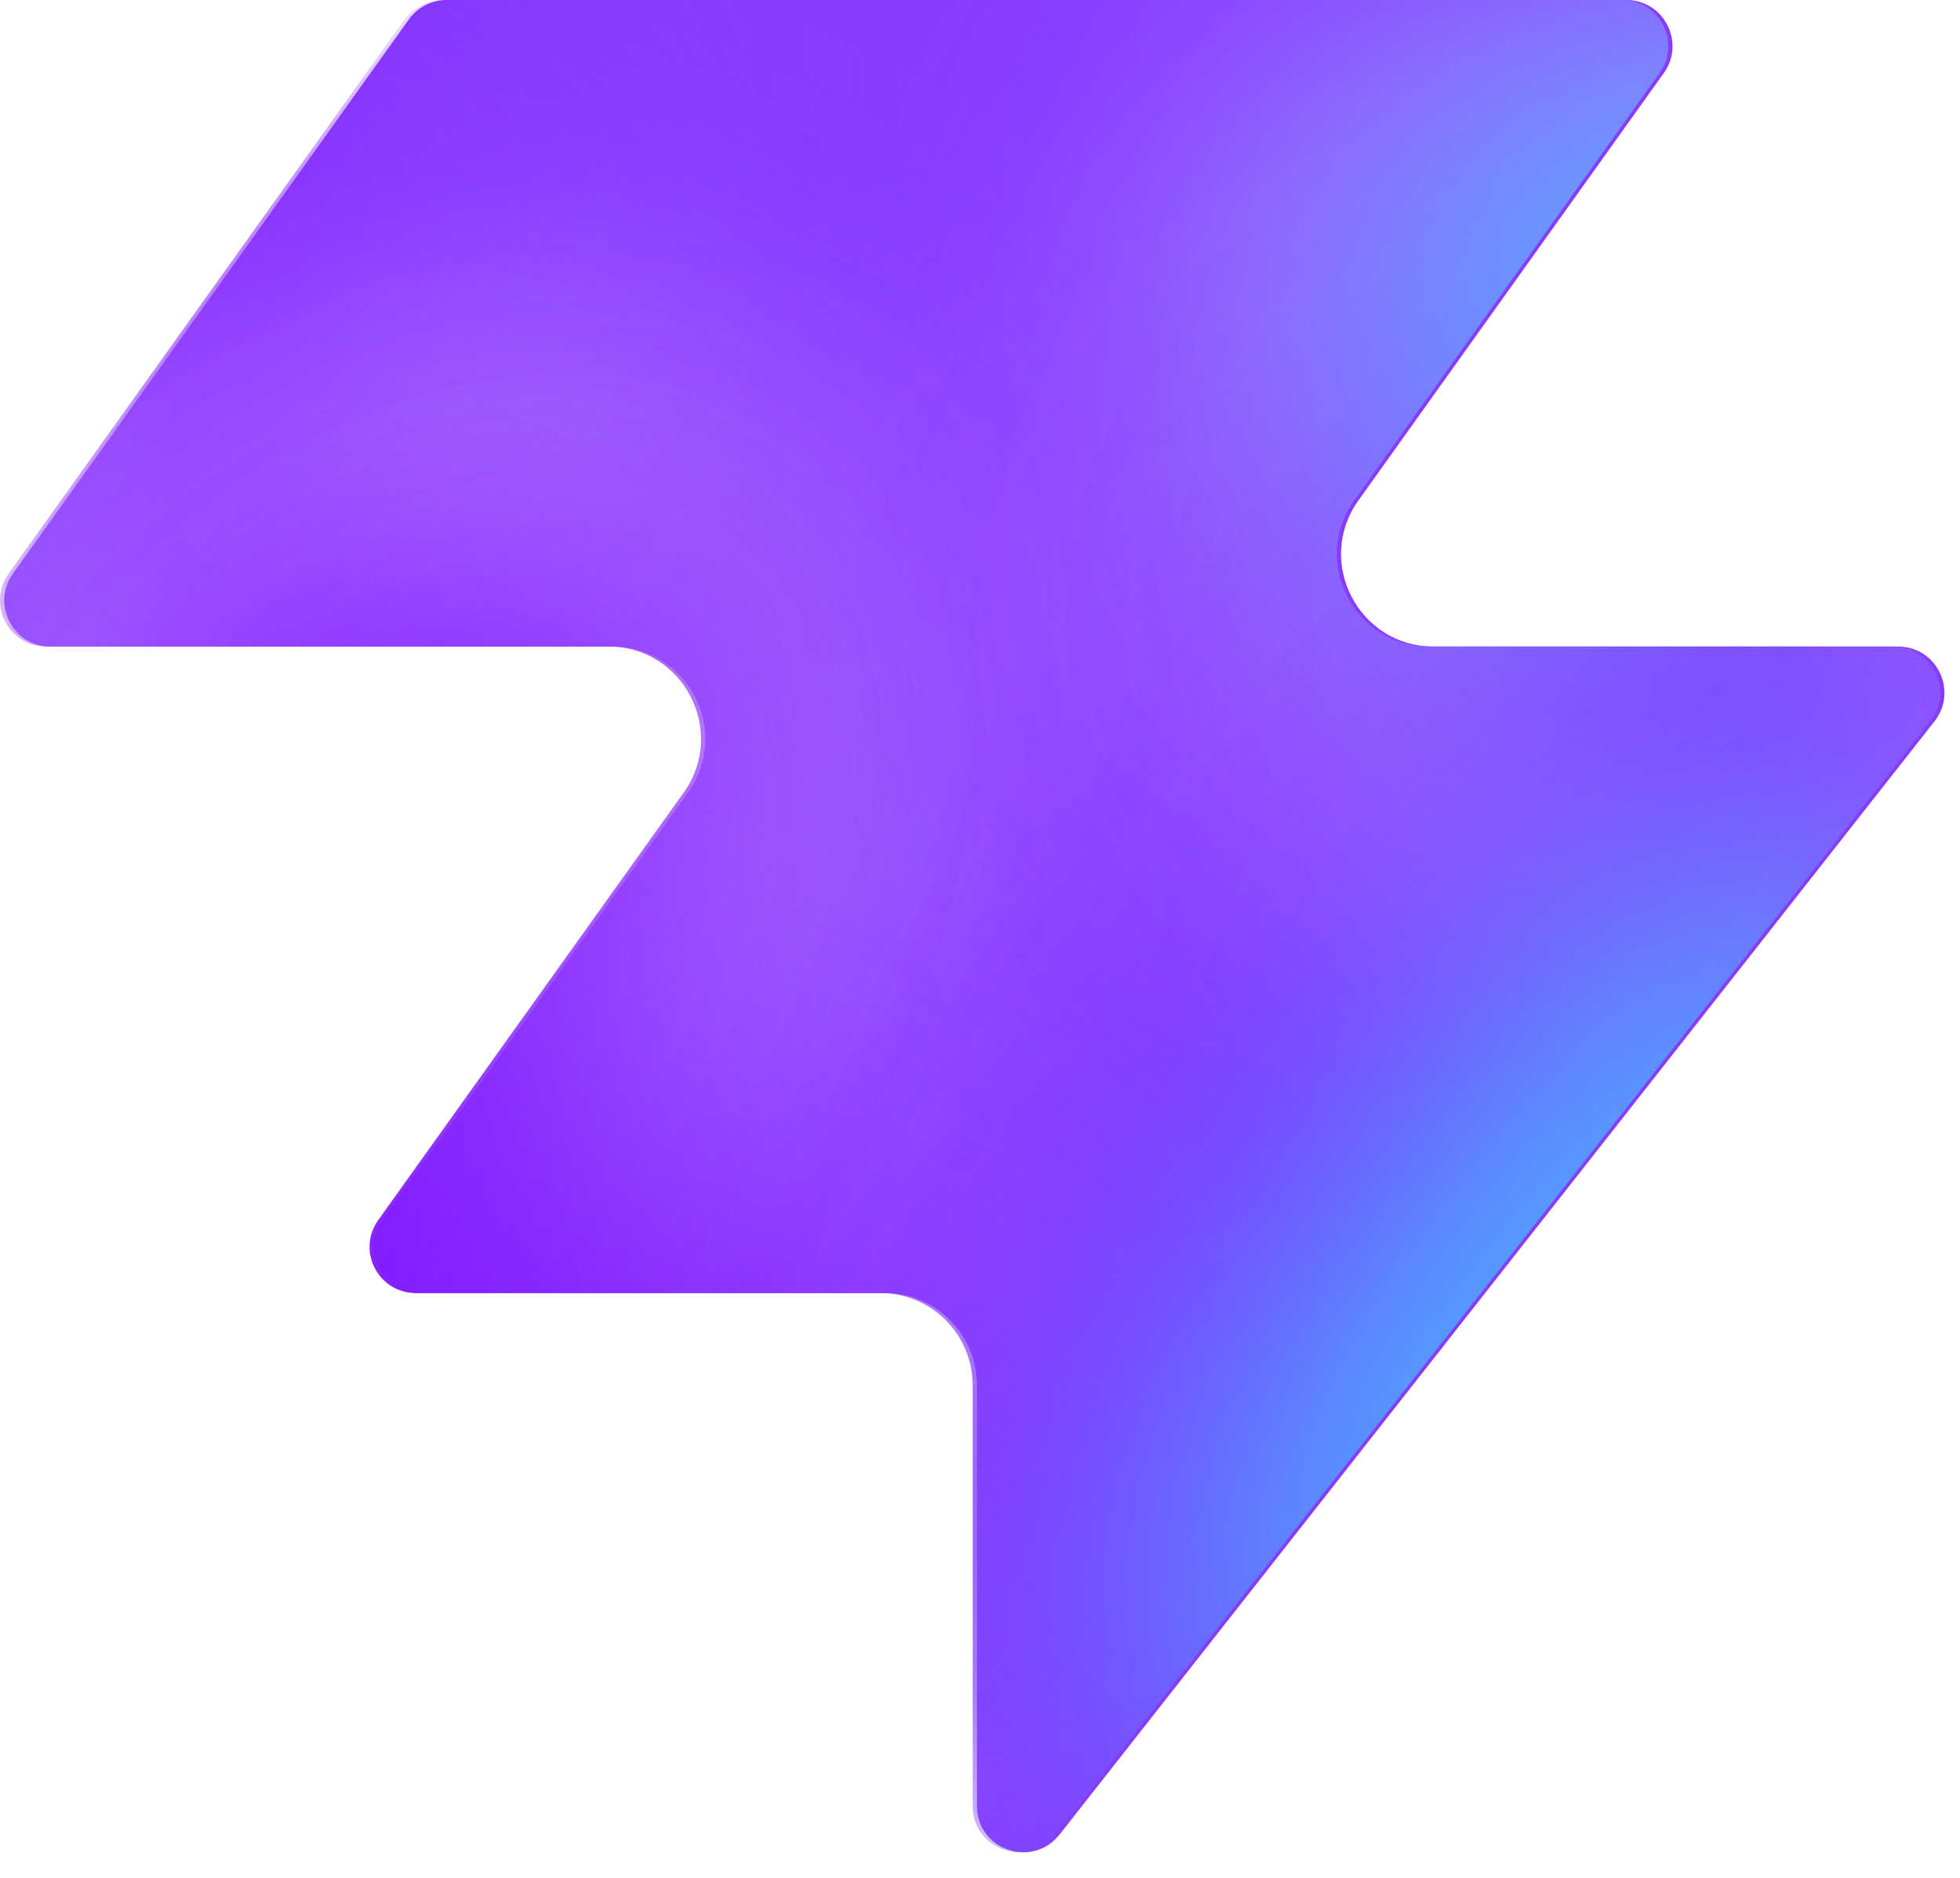
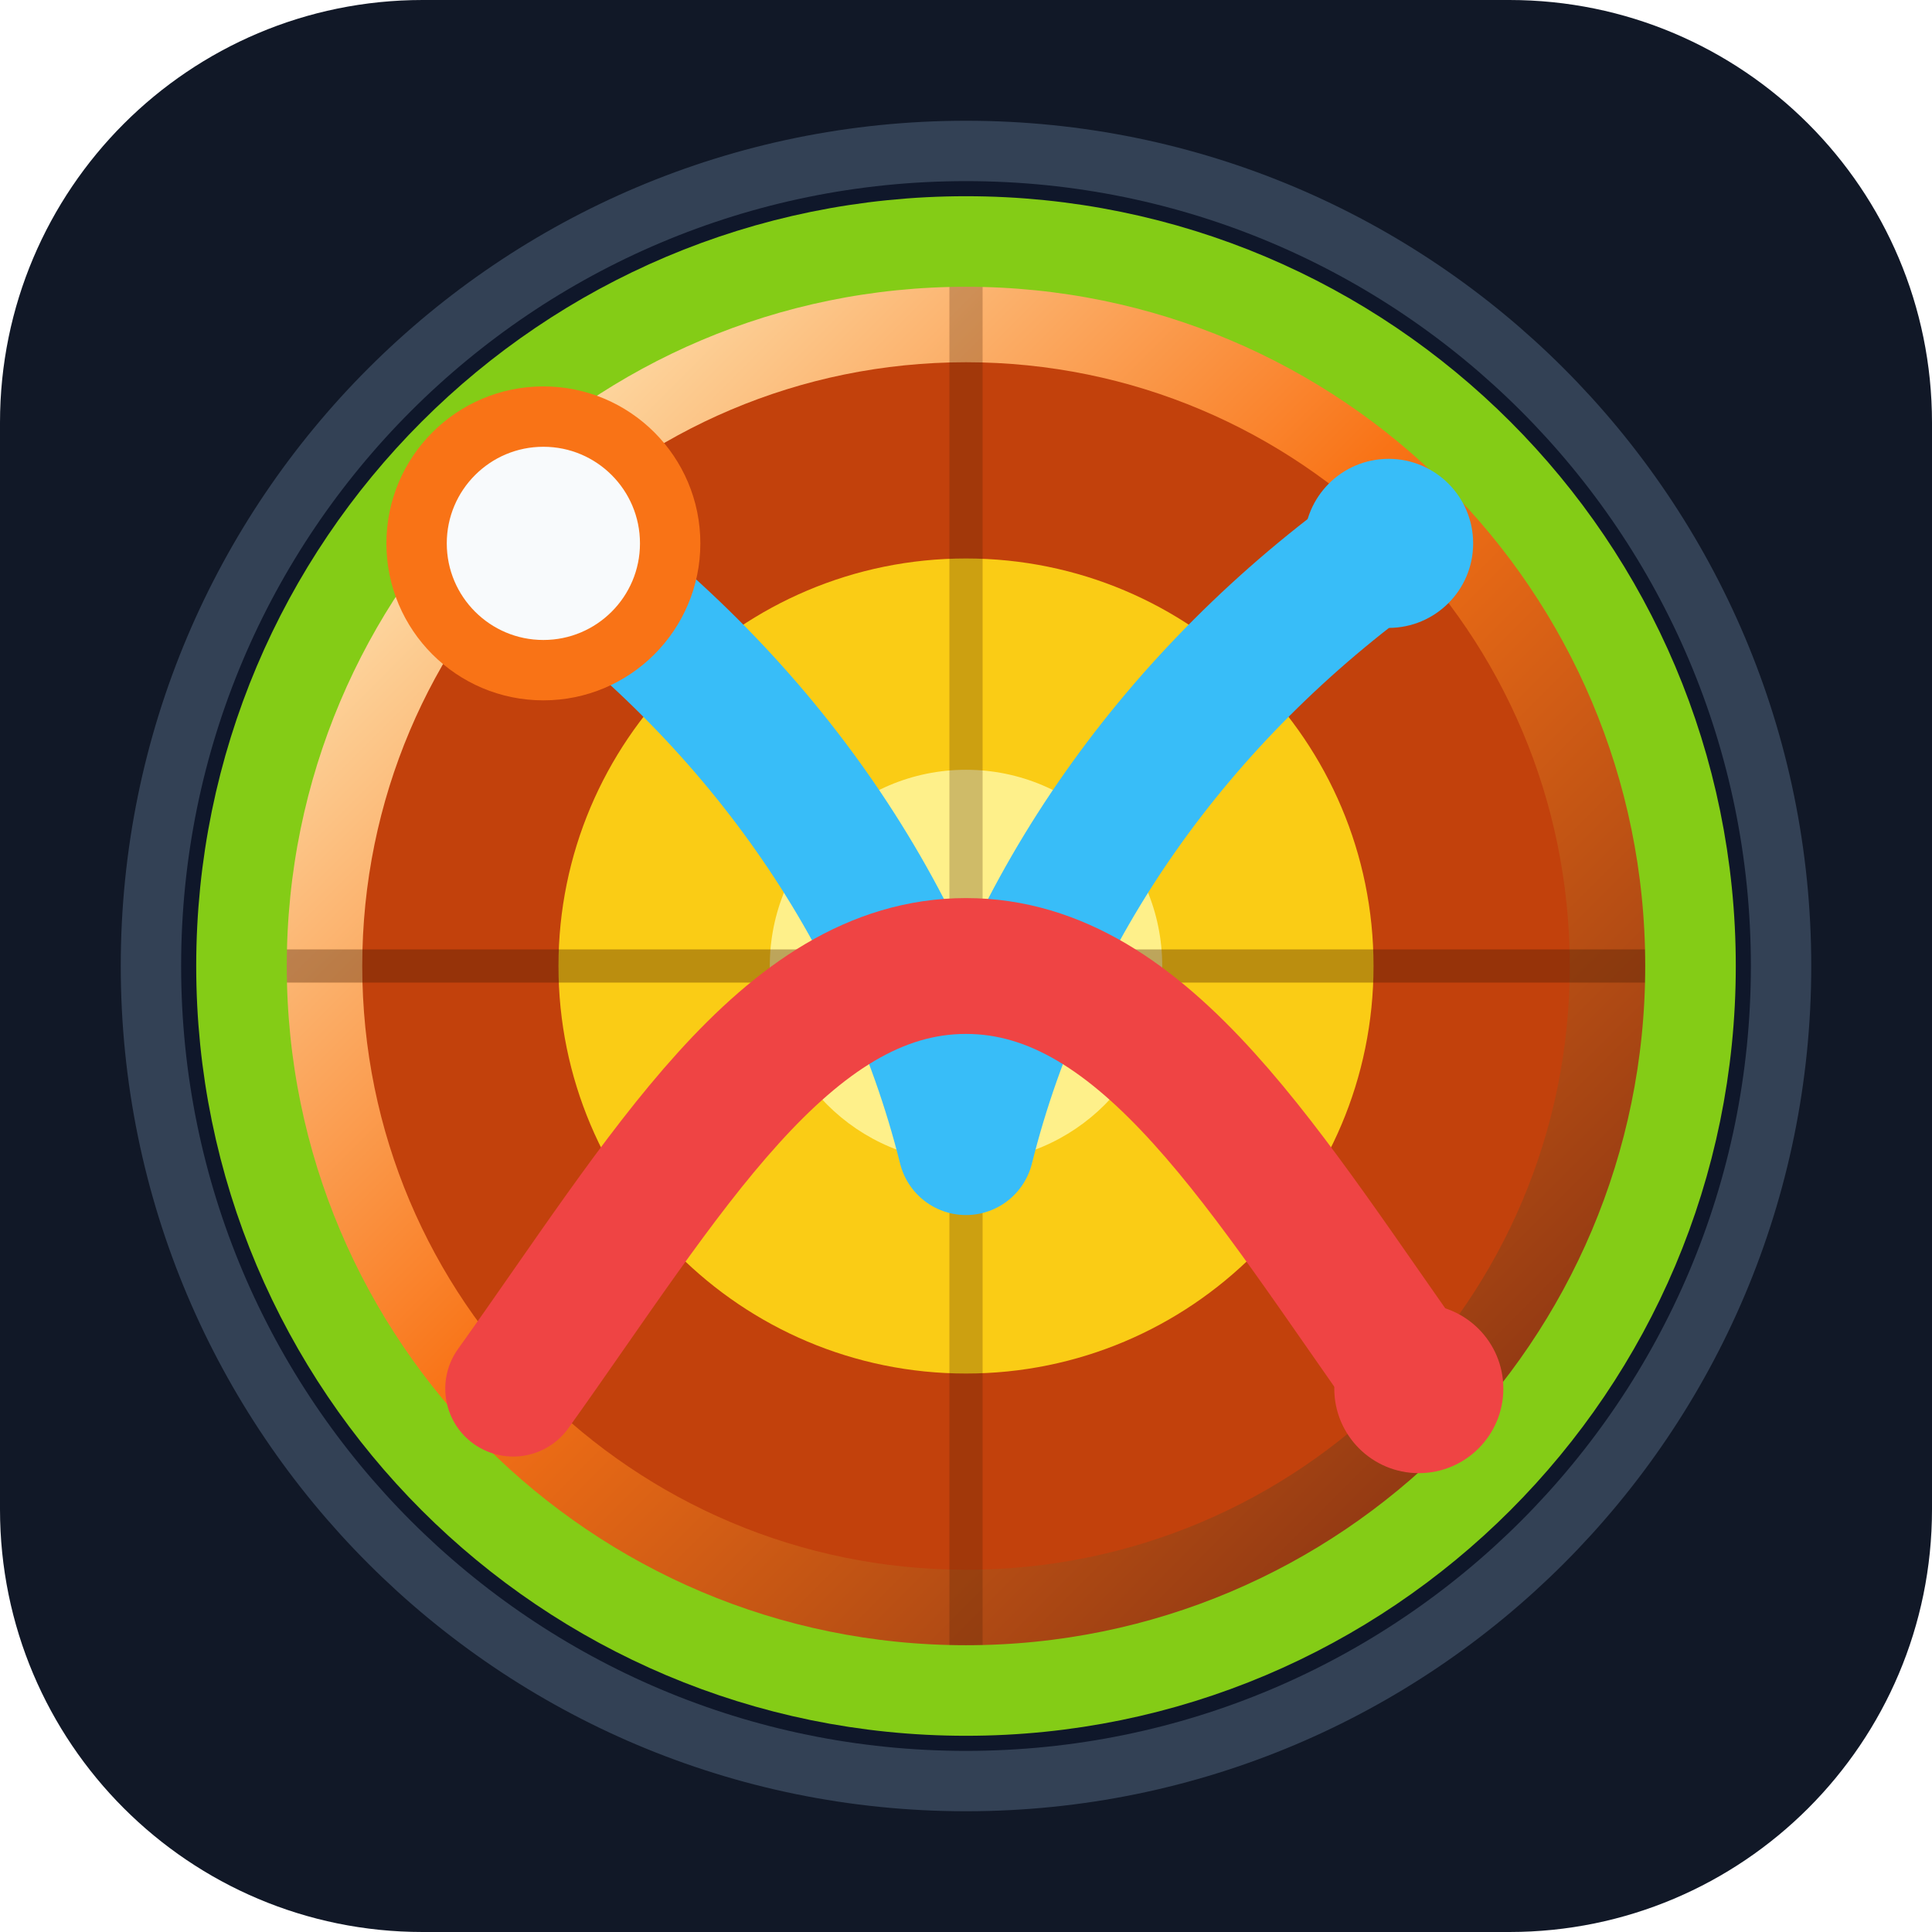
- <svg xmlns="http://www.w3.org/2000/svg" width="48" height="46" fill="none" viewBox="0 0 48 46">
-   <path fill="#863bff" d="M25.946 44.938c-.664.845-2.021.375-2.021-.698V33.937a2.26 2.26 0 0 0-2.262-2.262H10.287c-.92 0-1.456-1.04-.92-1.788l7.48-10.471c1.07-1.497 0-3.578-1.842-3.578H1.237c-.92 0-1.456-1.04-.92-1.788L10.013.474c.214-.297.556-.474.92-.474h28.894c.92 0 1.456 1.04.92 1.788l-7.48 10.471c-1.07 1.498 0 3.579 1.842 3.579h11.377c.943 0 1.473 1.088.89 1.83L25.947 44.94z" style="fill:#863bff;fill:color(display-p3 .525 .23 1);fill-opacity:1" />
-   <mask id="a" width="48" height="46" x="0" y="0" maskUnits="userSpaceOnUse" style="mask-type:alpha">
-     <path fill="#000" d="M25.842 44.938c-.664.844-2.021.375-2.021-.698V33.937a2.26 2.26 0 0 0-2.262-2.262H10.183c-.92 0-1.456-1.04-.92-1.788l7.48-10.471c1.07-1.498 0-3.579-1.842-3.579H1.133c-.92 0-1.456-1.04-.92-1.787L9.91.473c.214-.297.556-.474.92-.474h28.894c.92 0 1.456 1.04.92 1.788l-7.48 10.471c-1.07 1.498 0 3.578 1.842 3.578h11.377c.943 0 1.473 1.088.89 1.832L25.843 44.94z" style="fill:#000;fill-opacity:1" />
-   </mask>
-   <g mask="url(#a)">
-     <g filter="url(#b)">
-       <ellipse cx="5.508" cy="14.704" fill="#ede6ff" rx="5.508" ry="14.704" style="fill:#ede6ff;fill:color(display-p3 .927 .903 1);fill-opacity:1" transform="matrix(.00324 1 1 -.00324 -4.47 31.516)" />
-     </g>
-     <g filter="url(#c)">
-       <ellipse cx="10.399" cy="29.851" fill="#ede6ff" rx="10.399" ry="29.851" style="fill:#ede6ff;fill:color(display-p3 .927 .903 1);fill-opacity:1" transform="matrix(.00324 1 1 -.00324 -39.328 7.883)" />
-     </g>
-     <g filter="url(#d)">
-       <ellipse cx="5.508" cy="30.487" fill="#7e14ff" rx="5.508" ry="30.487" style="fill:#7e14ff;fill:color(display-p3 .492 .077 1);fill-opacity:1" transform="rotate(89.814 -25.913 -14.639)scale(1 -1)" />
-     </g>
-     <g filter="url(#e)">
-       <ellipse cx="5.508" cy="30.599" fill="#7e14ff" rx="5.508" ry="30.599" style="fill:#7e14ff;fill:color(display-p3 .492 .077 1);fill-opacity:1" transform="rotate(89.814 -32.644 -3.334)scale(1 -1)" />
-     </g>
-     <g filter="url(#f)">
-       <ellipse cx="5.508" cy="30.599" fill="#7e14ff" rx="5.508" ry="30.599" style="fill:#7e14ff;fill:color(display-p3 .492 .077 1);fill-opacity:1" transform="matrix(.00324 1 1 -.00324 -34.34 30.47)" />
-     </g>
-     <g filter="url(#g)">
-       <ellipse cx="14.072" cy="22.078" fill="#ede6ff" rx="14.072" ry="22.078" style="fill:#ede6ff;fill:color(display-p3 .927 .903 1);fill-opacity:1" transform="rotate(93.35 24.506 48.493)scale(-1 1)" />
-     </g>
-     <g filter="url(#h)">
-       <ellipse cx="3.47" cy="21.501" fill="#7e14ff" rx="3.47" ry="21.501" style="fill:#7e14ff;fill:color(display-p3 .492 .077 1);fill-opacity:1" transform="rotate(89.009 28.708 47.59)scale(-1 1)" />
-     </g>
-     <g filter="url(#i)">
-       <ellipse cx="3.47" cy="21.501" fill="#7e14ff" rx="3.47" ry="21.501" style="fill:#7e14ff;fill:color(display-p3 .492 .077 1);fill-opacity:1" transform="rotate(89.009 28.708 47.59)scale(-1 1)" />
-     </g>
-     <g filter="url(#j)">
-       <ellipse cx=".387" cy="8.972" fill="#7e14ff" rx="4.407" ry="29.108" style="fill:#7e14ff;fill:color(display-p3 .492 .077 1);fill-opacity:1" transform="rotate(39.51 .387 8.972)" />
-     </g>
-     <g filter="url(#k)">
-       <ellipse cx="47.523" cy="-6.092" fill="#7e14ff" rx="4.407" ry="29.108" style="fill:#7e14ff;fill:color(display-p3 .492 .077 1);fill-opacity:1" transform="rotate(37.892 47.523 -6.092)" />
-     </g>
-     <g filter="url(#l)">
-       <ellipse cx="41.412" cy="6.333" fill="#47bfff" rx="5.971" ry="9.665" style="fill:#47bfff;fill:color(display-p3 .28 .748 1);fill-opacity:1" transform="rotate(37.892 41.412 6.333)" />
-     </g>
-     <g filter="url(#m)">
-       <ellipse cx="-1.879" cy="38.332" fill="#7e14ff" rx="4.407" ry="29.108" style="fill:#7e14ff;fill:color(display-p3 .492 .077 1);fill-opacity:1" transform="rotate(37.892 -1.88 38.332)" />
-     </g>
-     <g filter="url(#n)">
-       <ellipse cx="-1.879" cy="38.332" fill="#7e14ff" rx="4.407" ry="29.108" style="fill:#7e14ff;fill:color(display-p3 .492 .077 1);fill-opacity:1" transform="rotate(37.892 -1.88 38.332)" />
-     </g>
-     <g filter="url(#o)">
-       <ellipse cx="35.651" cy="29.907" fill="#7e14ff" rx="4.407" ry="29.108" style="fill:#7e14ff;fill:color(display-p3 .492 .077 1);fill-opacity:1" transform="rotate(37.892 35.651 29.907)" />
-     </g>
-     <g filter="url(#p)">
-       <ellipse cx="38.418" cy="32.4" fill="#47bfff" rx="5.971" ry="15.297" style="fill:#47bfff;fill:color(display-p3 .28 .748 1);fill-opacity:1" transform="rotate(37.892 38.418 32.4)" />
-     </g>
+ <svg xmlns="http://www.w3.org/2000/svg" width="64" height="64" viewBox="0 0 64 64" role="img" aria-label="Seismic wave simulator favicon">
+   <defs>
+     <clipPath id="earth-disc">
+       <circle cx="32" cy="32" r="24" />
+     </clipPath>
+     <linearGradient id="surface-glow" x1="12" x2="52" y1="12" y2="52" gradientUnits="userSpaceOnUse">
+       <stop offset="0" stop-color="#fef3c7" />
+       <stop offset=".46" stop-color="#f97316" />
+       <stop offset="1" stop-color="#7c2d12" />
+     </linearGradient>
+   </defs>
+   <rect width="64" height="64" rx="14" fill="#111827" />
+   <circle cx="32" cy="32" r="27" fill="#0f172a" stroke="#334155" stroke-width="2" />
+   <g clip-path="url(#earth-disc)">
+     <circle cx="32" cy="32" r="24" fill="url(#surface-glow)" />
+     <circle cx="32" cy="32" r="20" fill="#c2410c" />
+     <circle cx="32" cy="32" r="13.5" fill="#facc15" />
+     <circle cx="32" cy="32" r="6.5" fill="#fef08a" />
+     <path d="M8 32h48" stroke="#451a03" stroke-width="1.1" opacity=".35" />
+     <path d="M32 8v48" stroke="#451a03" stroke-width="1.1" opacity=".25" />
  </g>
-   <defs>
-     <filter id="b" width="60.045" height="41.654" x="-19.77" y="16.149" color-interpolation-filters="sRGB" filterUnits="userSpaceOnUse">
-       <feFlood flood-opacity="0" result="BackgroundImageFix" />
-       <feBlend in="SourceGraphic" in2="BackgroundImageFix" result="shape" />
-       <feGaussianBlur result="effect1_foregroundBlur_2002_17158" stdDeviation="7.659" />
-     </filter>
-     <filter id="c" width="90.34" height="51.437" x="-54.613" y="-7.533" color-interpolation-filters="sRGB" filterUnits="userSpaceOnUse">
-       <feFlood flood-opacity="0" result="BackgroundImageFix" />
-       <feBlend in="SourceGraphic" in2="BackgroundImageFix" result="shape" />
-       <feGaussianBlur result="effect1_foregroundBlur_2002_17158" stdDeviation="7.659" />
-     </filter>
-     <filter id="d" width="79.355" height="29.4" x="-49.64" y="2.03" color-interpolation-filters="sRGB" filterUnits="userSpaceOnUse">
-       <feFlood flood-opacity="0" result="BackgroundImageFix" />
-       <feBlend in="SourceGraphic" in2="BackgroundImageFix" result="shape" />
-       <feGaussianBlur result="effect1_foregroundBlur_2002_17158" stdDeviation="4.596" />
-     </filter>
-     <filter id="e" width="79.579" height="29.4" x="-45.045" y="20.029" color-interpolation-filters="sRGB" filterUnits="userSpaceOnUse">
-       <feFlood flood-opacity="0" result="BackgroundImageFix" />
-       <feBlend in="SourceGraphic" in2="BackgroundImageFix" result="shape" />
-       <feGaussianBlur result="effect1_foregroundBlur_2002_17158" stdDeviation="4.596" />
-     </filter>
-     <filter id="f" width="79.579" height="29.4" x="-43.513" y="21.178" color-interpolation-filters="sRGB" filterUnits="userSpaceOnUse">
-       <feFlood flood-opacity="0" result="BackgroundImageFix" />
-       <feBlend in="SourceGraphic" in2="BackgroundImageFix" result="shape" />
-       <feGaussianBlur result="effect1_foregroundBlur_2002_17158" stdDeviation="4.596" />
-     </filter>
-     <filter id="g" width="74.749" height="58.852" x="15.756" y="-17.901" color-interpolation-filters="sRGB" filterUnits="userSpaceOnUse">
-       <feFlood flood-opacity="0" result="BackgroundImageFix" />
-       <feBlend in="SourceGraphic" in2="BackgroundImageFix" result="shape" />
-       <feGaussianBlur result="effect1_foregroundBlur_2002_17158" stdDeviation="7.659" />
-     </filter>
-     <filter id="h" width="61.377" height="25.362" x="23.548" y="2.284" color-interpolation-filters="sRGB" filterUnits="userSpaceOnUse">
-       <feFlood flood-opacity="0" result="BackgroundImageFix" />
-       <feBlend in="SourceGraphic" in2="BackgroundImageFix" result="shape" />
-       <feGaussianBlur result="effect1_foregroundBlur_2002_17158" stdDeviation="4.596" />
-     </filter>
-     <filter id="i" width="61.377" height="25.362" x="23.548" y="2.284" color-interpolation-filters="sRGB" filterUnits="userSpaceOnUse">
-       <feFlood flood-opacity="0" result="BackgroundImageFix" />
-       <feBlend in="SourceGraphic" in2="BackgroundImageFix" result="shape" />
-       <feGaussianBlur result="effect1_foregroundBlur_2002_17158" stdDeviation="4.596" />
-     </filter>
-     <filter id="j" width="56.045" height="63.649" x="-27.636" y="-22.853" color-interpolation-filters="sRGB" filterUnits="userSpaceOnUse">
-       <feFlood flood-opacity="0" result="BackgroundImageFix" />
-       <feBlend in="SourceGraphic" in2="BackgroundImageFix" result="shape" />
-       <feGaussianBlur result="effect1_foregroundBlur_2002_17158" stdDeviation="4.596" />
-     </filter>
-     <filter id="k" width="54.814" height="64.646" x="20.116" y="-38.415" color-interpolation-filters="sRGB" filterUnits="userSpaceOnUse">
-       <feFlood flood-opacity="0" result="BackgroundImageFix" />
-       <feBlend in="SourceGraphic" in2="BackgroundImageFix" result="shape" />
-       <feGaussianBlur result="effect1_foregroundBlur_2002_17158" stdDeviation="4.596" />
-     </filter>
-     <filter id="l" width="33.541" height="35.313" x="24.641" y="-11.323" color-interpolation-filters="sRGB" filterUnits="userSpaceOnUse">
-       <feFlood flood-opacity="0" result="BackgroundImageFix" />
-       <feBlend in="SourceGraphic" in2="BackgroundImageFix" result="shape" />
-       <feGaussianBlur result="effect1_foregroundBlur_2002_17158" stdDeviation="4.596" />
-     </filter>
-     <filter id="m" width="54.814" height="64.646" x="-29.286" y="6.009" color-interpolation-filters="sRGB" filterUnits="userSpaceOnUse">
-       <feFlood flood-opacity="0" result="BackgroundImageFix" />
-       <feBlend in="SourceGraphic" in2="BackgroundImageFix" result="shape" />
-       <feGaussianBlur result="effect1_foregroundBlur_2002_17158" stdDeviation="4.596" />
-     </filter>
-     <filter id="n" width="54.814" height="64.646" x="-29.286" y="6.009" color-interpolation-filters="sRGB" filterUnits="userSpaceOnUse">
-       <feFlood flood-opacity="0" result="BackgroundImageFix" />
-       <feBlend in="SourceGraphic" in2="BackgroundImageFix" result="shape" />
-       <feGaussianBlur result="effect1_foregroundBlur_2002_17158" stdDeviation="4.596" />
-     </filter>
-     <filter id="o" width="54.814" height="64.646" x="8.244" y="-2.416" color-interpolation-filters="sRGB" filterUnits="userSpaceOnUse">
-       <feFlood flood-opacity="0" result="BackgroundImageFix" />
-       <feBlend in="SourceGraphic" in2="BackgroundImageFix" result="shape" />
-       <feGaussianBlur result="effect1_foregroundBlur_2002_17158" stdDeviation="4.596" />
-     </filter>
-     <filter id="p" width="39.409" height="43.623" x="18.713" y="10.588" color-interpolation-filters="sRGB" filterUnits="userSpaceOnUse">
-       <feFlood flood-opacity="0" result="BackgroundImageFix" />
-       <feBlend in="SourceGraphic" in2="BackgroundImageFix" result="shape" />
-       <feGaussianBlur result="effect1_foregroundBlur_2002_17158" stdDeviation="4.596" />
-     </filter>
-   </defs>
+   <circle cx="32" cy="32" r="24" fill="none" stroke="#84cc16" stroke-width="3" />
+   <path d="M18 18c7 5 12 12 14 20 2-8 7-15 14-20" fill="none" stroke="#38bdf8" stroke-width="4.5" stroke-linecap="round" stroke-linejoin="round" />
+   <path d="M17 46c5-7 9-14 15-14s10 7 15 14" fill="none" stroke="#ef4444" stroke-width="4.5" stroke-linecap="round" stroke-linejoin="round" />
+   <circle cx="18" cy="18" r="4.2" fill="#f8fafc" stroke="#f97316" stroke-width="2" />
+   <circle cx="46" cy="18" r="2.8" fill="#38bdf8" />
+   <circle cx="47" cy="46" r="2.8" fill="#ef4444" />
</svg>
